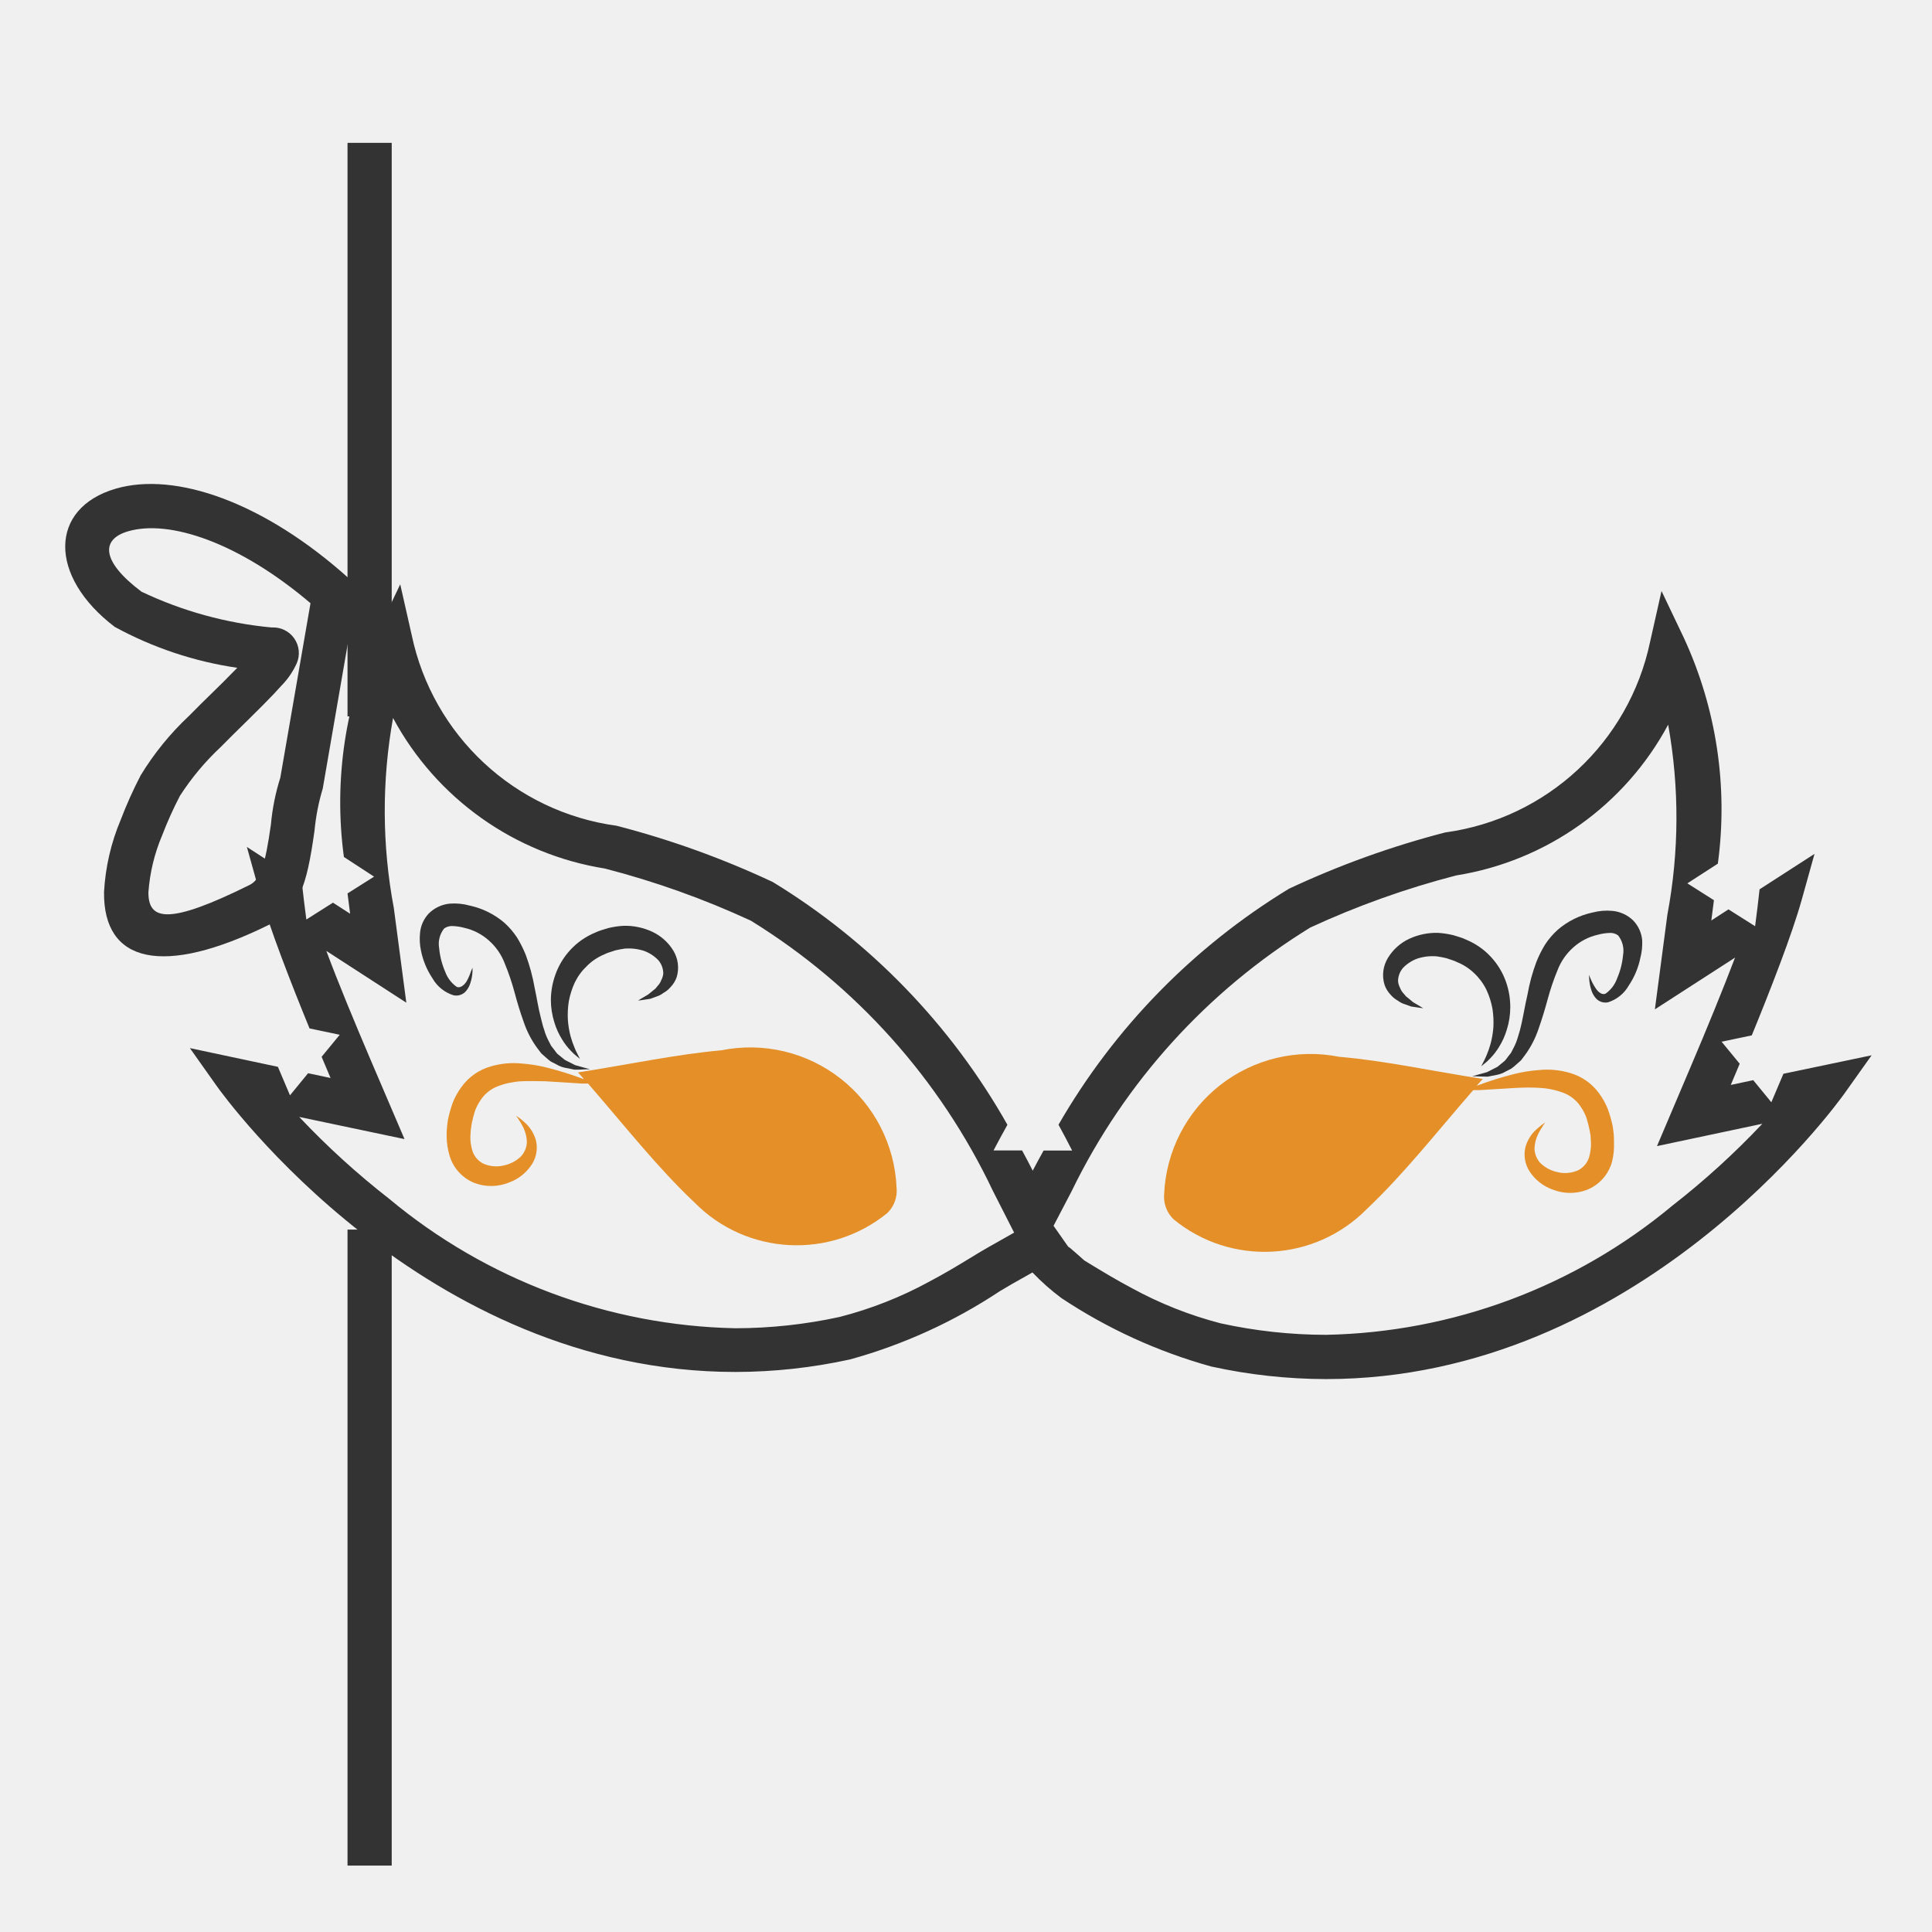
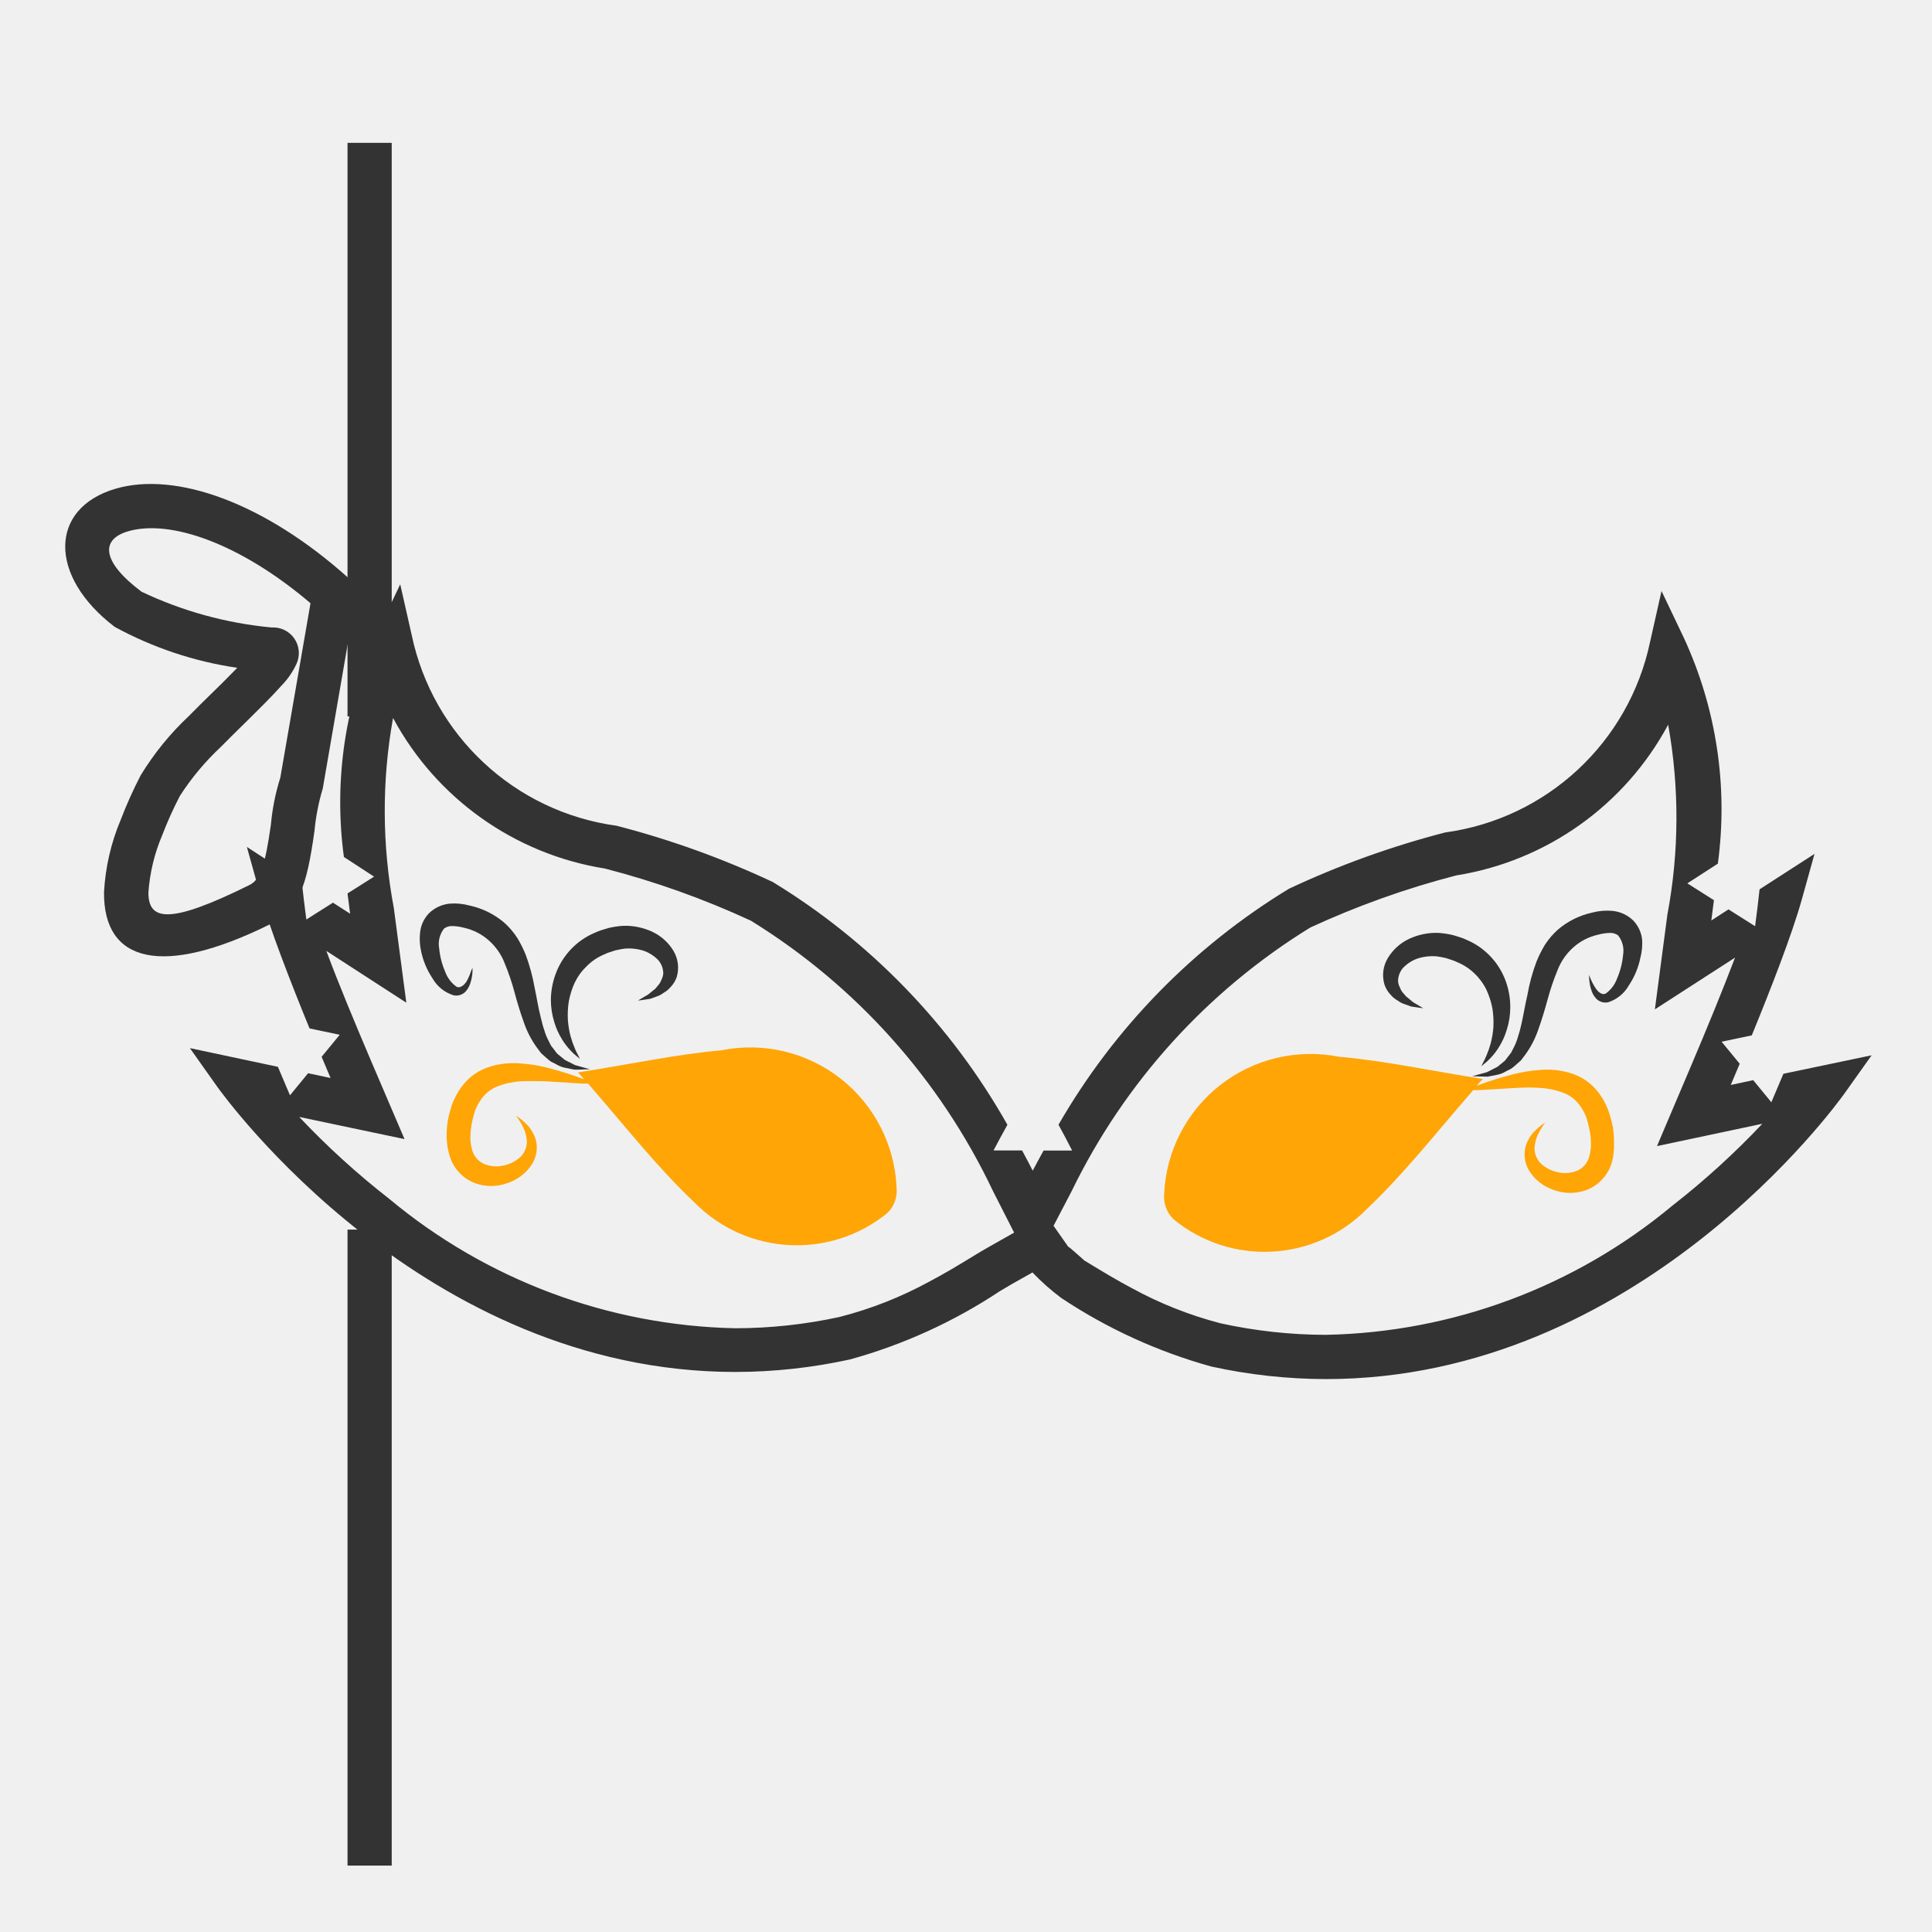
<svg xmlns="http://www.w3.org/2000/svg" width="32" height="32" viewBox="0 0 32 32">
  <rect width="32" height="32" fill="#fff" opacity="0" />
  <g transform="translate(1 2)">
    <path d="M4.756.366h.732v9.5H4.756Z" fill="#333" />
    <path d="M4.756,18.366h.732V28.9H4.756Z" fill="#333" />
    <path d="M.9,8.383C-.2,7.547-.192,6.417.917,6.094c.992-.289,2.461.228,3.857,1.482l.15.135-.034.2-.544,3.149a3.6,3.6,0,0,0-.137.7c-.131.941-.26,1.312-.753,1.557C1.7,14.183.71,13.953.723,12.775A3.584,3.584,0,0,1,1,11.577a7.053,7.053,0,0,1,.33-.735,4.679,4.679,0,0,1,.8-.984l.188-.189c.3-.291.482-.474.612-.608A6.063,6.063,0,0,1,.9,8.383ZM1.122,6.8c-.45.131-.453.492.221,1A6.4,6.4,0,0,0,3.5,8.393a.425.425,0,0,1,.415.593,1.269,1.269,0,0,1-.254.371c-.152.172-.363.382-.82.83l-.182.183a4.272,4.272,0,0,0-.679.812,6.349,6.349,0,0,0-.295.656,2.952,2.952,0,0,0-.227.944c0,.464.332.542,1.675-.124.178-.088.259-.324.354-1a3.679,3.679,0,0,1,.156-.778l.5-2.889C2.961,6.986,1.806,6.6,1.122,6.8Z" fill="#333" />
    <path d="M26.445,16.983l.552-1.3c.28-.658.536-1.285.741-1.822l-1.328.857.207-1.568a8.691,8.691,0,0,0,.013-3.147A4.853,4.853,0,0,1,23.119,12.5a14.288,14.288,0,0,0-2.417.863,10.529,10.529,0,0,0-3.952,4.366l-.3.574.249.355c-.037-.052.252.214.262.22.358.219.539.326.783.456a6.414,6.414,0,0,0,1.472.584,8.188,8.188,0,0,0,1.746.191A9.251,9.251,0,0,0,26.7,17.969a13.222,13.222,0,0,0,1.49-1.356Zm-11,.741a10.591,10.591,0,0,0-4.009-4.475,14.261,14.261,0,0,0-2.416-.863,4.853,4.853,0,0,1-3.51-2.494,8.683,8.683,0,0,0,.013,3.148l.207,1.568L4.405,13.75c.2.536.46,1.162.741,1.822L5.7,16.867,3.956,16.5a13.2,13.2,0,0,0,1.49,1.356A9.252,9.252,0,0,0,11.179,20a8.149,8.149,0,0,0,1.727-.187,6.425,6.425,0,0,0,1.491-.588c.245-.13.426-.237.782-.455.11-.068.3-.174.567-.325l.051-.029ZM30,15.479l-.443.623c-.137.194-3.426,4.74-8.594,4.74a8.929,8.929,0,0,1-1.9-.208A8.655,8.655,0,0,1,16.58,19.5a3.8,3.8,0,0,1-.479-.424q-.392.218-.539.309a8.654,8.654,0,0,1-2.481,1.131,8.912,8.912,0,0,1-1.9.208c-5.168,0-8.457-4.546-8.594-4.74l-.442-.624,1.458.31q.1.232.2.472l.3-.366.372.079-.148-.351.3-.365-.5-.105c-.312-.762-.666-1.672-.827-2.249l-.211-.757L4,12.619q.032.294.074.611l.441-.279.284.183q-.022-.169-.043-.336l.44-.278-.5-.326a6.753,6.753,0,0,1,.562-3.738l.371-.778.19.84a4.022,4.022,0,0,0,3.394,3.159,14.819,14.819,0,0,1,2.587.932,11.1,11.1,0,0,1,3.886,4.021q-.118.211-.23.425l.473,0c.064.118.123.23.176.335.055-.105.115-.216.18-.333l.473,0q-.109-.215-.226-.428a11,11,0,0,1,3.818-3.909,14.828,14.828,0,0,1,2.587-.932,4.022,4.022,0,0,0,3.394-3.159l.189-.84.371.778a6.756,6.756,0,0,1,.562,3.738l-.505.326.44.279q-.02.167-.043.336l.284-.184.441.279c.028-.212.053-.415.074-.611l.91-.587-.211.757c-.161.577-.516,1.487-.828,2.249l-.5.105.3.365-.148.351.372-.079.3.366q.1-.24.2-.472Z" fill="#333" />
    <path d="M8.2,14.14a1.188,1.188,0,0,1,.247-.407,1.16,1.16,0,0,1,.406-.284l.058-.025c.034-.014.039-.013.059-.02l.1-.031a1.422,1.422,0,0,1,.256-.039,1.065,1.065,0,0,1,.48.1.811.811,0,0,1,.348.314.545.545,0,0,1,.055.434.45.45,0,0,1-.1.165.441.441,0,0,1-.122.1.37.37,0,0,1-.119.061l-.1.036c-.13.022-.2.028-.2.028s.063-.04.168-.1l.077-.063.043-.034.035-.044a.272.272,0,0,0,.063-.1.291.291,0,0,0,.032-.108.341.341,0,0,0-.08-.217.627.627,0,0,0-.24-.157.826.826,0,0,0-.319-.037,1.524,1.524,0,0,0-.158.03l-.1.033a.243.243,0,0,0-.041.015l-.04.018A.879.879,0,0,0,8.721,14a.94.94,0,0,0-.2.272,1.3,1.3,0,0,0-.1.315,1.44,1.44,0,0,0-.015.308,1.491,1.491,0,0,0,.044.267,1.527,1.527,0,0,0,.07.2c.021.057.05.1.063.131l.023.046-.04-.033a.812.812,0,0,1-.11-.1,1.047,1.047,0,0,1-.145-.188,1.158,1.158,0,0,1-.129-.284,1.254,1.254,0,0,1-.058-.373A1.273,1.273,0,0,1,8.2,14.14Z" fill="#333" />
    <path d="M6.164,14.205a1.278,1.278,0,0,1-.191-.458.946.946,0,0,1-.016-.292.54.54,0,0,1,.146-.326.569.569,0,0,1,.347-.162A.948.948,0,0,1,6.782,13a1.3,1.3,0,0,1,.572.284,1.249,1.249,0,0,1,.214.251,1.951,1.951,0,0,1,.139.278,3.1,3.1,0,0,1,.148.546c.037.173.061.337.1.486.02.072.033.147.058.21a.9.9,0,0,0,.073.184l.042.082.053.068a.643.643,0,0,0,.051.066l.061.049.058.048c.02.014.042.021.061.032l.114.058.248.069-.067,0c-.044,0-.109.009-.191.006l-.141-.028a.455.455,0,0,1-.162-.061l-.087-.044a.794.794,0,0,1-.08-.065l-.082-.073-.068-.09a1.578,1.578,0,0,1-.222-.43c-.057-.158-.107-.322-.151-.488a3.883,3.883,0,0,0-.163-.481.965.965,0,0,0-.263-.38.911.911,0,0,0-.406-.209.836.836,0,0,0-.205-.03.22.22,0,0,0-.13.041.41.41,0,0,0-.082.328,1.28,1.28,0,0,0,.1.389.522.522,0,0,0,.184.245c.055.036.129-.02.17-.086A.885.885,0,0,0,6.8,14.09l.026-.062s0,.023,0,.067a.732.732,0,0,1-.037.193.368.368,0,0,1-.077.135.213.213,0,0,1-.2.062A.608.608,0,0,1,6.164,14.205Z" fill="#333" />
-     <path d="M13.7,18.089a2.376,2.376,0,0,1-3.193-.168c-.613-.579-1.14-1.251-1.767-1.974l-.1,0-.611-.038c-.123,0-.257-.007-.391,0a1.294,1.294,0,0,0-.391.082.593.593,0,0,0-.288.232.79.79,0,0,0-.092.177,2,2,0,0,0-.052.2c-.006.041-.015.086-.018.122l-.006.1a.716.716,0,0,0,.023.2.362.362,0,0,0,.188.25.529.529,0,0,0,.337.033.589.589,0,0,0,.288-.149.367.367,0,0,0,.1-.246.612.612,0,0,0-.058-.233,1.234,1.234,0,0,0-.085-.146l-.035-.051a1.148,1.148,0,0,1,.185.153.625.625,0,0,1,.143.256.512.512,0,0,1-.07.4.759.759,0,0,1-.384.3.783.783,0,0,1-.558.007.7.7,0,0,1-.422-.466,1.147,1.147,0,0,1-.045-.3c0-.05,0-.1.005-.153s.011-.086.016-.129a2.131,2.131,0,0,1,.08-.285A1.188,1.188,0,0,1,6.646,16a.9.9,0,0,1,.483-.337,1.333,1.333,0,0,1,.508-.048,2.415,2.415,0,0,1,.423.068,5.718,5.718,0,0,1,.593.185l.02.007c-.033-.038-.064-.075-.1-.112.9-.142,1.633-.3,2.377-.367a2.425,2.425,0,0,1,2.9,2.274A.516.516,0,0,1,13.7,18.089Z" fill="#e48f27" />
+     <path d="M13.7,18.089a2.376,2.376,0,0,1-3.193-.168c-.613-.579-1.14-1.251-1.767-1.974l-.1,0-.611-.038c-.123,0-.257-.007-.391,0a1.294,1.294,0,0,0-.391.082.593.593,0,0,0-.288.232.79.79,0,0,0-.092.177,2,2,0,0,0-.052.2c-.006.041-.015.086-.018.122l-.006.1a.716.716,0,0,0,.023.2.362.362,0,0,0,.188.25.529.529,0,0,0,.337.033.589.589,0,0,0,.288-.149.367.367,0,0,0,.1-.246.612.612,0,0,0-.058-.233,1.234,1.234,0,0,0-.085-.146l-.035-.051a1.148,1.148,0,0,1,.185.153.625.625,0,0,1,.143.256.512.512,0,0,1-.07.4.759.759,0,0,1-.384.3.783.783,0,0,1-.558.007.7.7,0,0,1-.422-.466,1.147,1.147,0,0,1-.045-.3c0-.05,0-.1.005-.153s.011-.086.016-.129a2.131,2.131,0,0,1,.08-.285A1.188,1.188,0,0,1,6.646,16a.9.9,0,0,1,.483-.337,1.333,1.333,0,0,1,.508-.048,2.415,2.415,0,0,1,.423.068,5.718,5.718,0,0,1,.593.185l.02.007c-.033-.038-.064-.075-.1-.112.9-.142,1.633-.3,2.377-.367a2.425,2.425,0,0,1,2.9,2.274A.516.516,0,0,1,13.7,18.089Z" fill="#ffa506" />
    <path d="M21.989,13.865a.816.816,0,0,1,.349-.314,1.066,1.066,0,0,1,.479-.1,1.439,1.439,0,0,1,.256.039l.1.031a.563.563,0,0,1,.059.02l.057.025a1.16,1.16,0,0,1,.406.284,1.182,1.182,0,0,1,.247.407,1.262,1.262,0,0,1,.073.426,1.231,1.231,0,0,1-.058.373,1.141,1.141,0,0,1-.128.284,1.048,1.048,0,0,1-.145.188.766.766,0,0,1-.11.1l-.04.033.023-.046a1.388,1.388,0,0,0,.063-.131,1.486,1.486,0,0,0,.07-.2,1.54,1.54,0,0,0,.045-.267,1.5,1.5,0,0,0-.015-.308,1.3,1.3,0,0,0-.1-.315.945.945,0,0,0-.2-.272.881.881,0,0,0-.286-.186l-.039-.018a.383.383,0,0,0-.041-.015l-.1-.033a1.47,1.47,0,0,0-.159-.03.824.824,0,0,0-.319.037.625.625,0,0,0-.24.157.342.342,0,0,0-.08.217.289.289,0,0,0,.032.108.283.283,0,0,0,.063.1l.036.043.042.034.076.063c.1.061.168.1.168.1s-.07-.007-.2-.028l-.1-.036a.366.366,0,0,1-.119-.06.434.434,0,0,1-.122-.1.45.45,0,0,1-.1-.165A.545.545,0,0,1,21.989,13.865Z" fill="#333" />
-     <path d="M25.7,17.244a.7.7,0,0,1-.422.466.784.784,0,0,1-.558-.006.759.759,0,0,1-.384-.3A.518.518,0,0,1,24.266,17a.622.622,0,0,1,.143-.256,1.156,1.156,0,0,1,.185-.153l-.035.051a1.212,1.212,0,0,0-.085.146.611.611,0,0,0-.058.233.368.368,0,0,0,.1.246.591.591,0,0,0,.288.149.531.531,0,0,0,.336-.033.361.361,0,0,0,.189-.25.766.766,0,0,0,.023-.2l-.006-.1c0-.036-.013-.082-.019-.123a2,2,0,0,0-.052-.2.776.776,0,0,0-.092-.177.592.592,0,0,0-.288-.232,1.291,1.291,0,0,0-.391-.082c-.134-.01-.268-.006-.392,0l-.611.037-.1,0c-.627.722-1.154,1.395-1.767,1.974a2.377,2.377,0,0,1-3.193.168.516.516,0,0,1-.159-.42,2.426,2.426,0,0,1,2.9-2.274c.744.064,1.478.225,2.377.367l-.1.112.02-.007a5.765,5.765,0,0,1,.593-.185,2.408,2.408,0,0,1,.423-.068,1.323,1.323,0,0,1,.507.048.9.9,0,0,1,.483.337,1.17,1.17,0,0,1,.146.263,2.1,2.1,0,0,1,.081.285c.005.043.012.081.016.128s.005.1.005.153A1.13,1.13,0,0,1,25.7,17.244Z" fill="#e48f27" />
+     <path d="M25.7,17.244a.7.7,0,0,1-.422.466.784.784,0,0,1-.558-.006.759.759,0,0,1-.384-.3A.518.518,0,0,1,24.266,17a.622.622,0,0,1,.143-.256,1.156,1.156,0,0,1,.185-.153l-.035.051a1.212,1.212,0,0,0-.085.146.611.611,0,0,0-.058.233.368.368,0,0,0,.1.246.591.591,0,0,0,.288.149.531.531,0,0,0,.336-.033.361.361,0,0,0,.189-.25.766.766,0,0,0,.023-.2l-.006-.1c0-.036-.013-.082-.019-.123a2,2,0,0,0-.052-.2.776.776,0,0,0-.092-.177.592.592,0,0,0-.288-.232,1.291,1.291,0,0,0-.391-.082c-.134-.01-.268-.006-.392,0l-.611.037-.1,0c-.627.722-1.154,1.395-1.767,1.974a2.377,2.377,0,0,1-3.193.168.516.516,0,0,1-.159-.42,2.426,2.426,0,0,1,2.9-2.274c.744.064,1.478.225,2.377.367l-.1.112.02-.007a5.765,5.765,0,0,1,.593-.185,2.408,2.408,0,0,1,.423-.068,1.323,1.323,0,0,1,.507.048.9.9,0,0,1,.483.337,1.17,1.17,0,0,1,.146.263,2.1,2.1,0,0,1,.081.285c.005.043.012.081.016.128s.005.1.005.153A1.13,1.13,0,0,1,25.7,17.244Z" fill="#ffa506" />
    <path d="M26.17,13.863a1.28,1.28,0,0,1-.191.458.606.606,0,0,1-.343.28.212.212,0,0,1-.2-.063.361.361,0,0,1-.077-.134.73.73,0,0,1-.037-.193c0-.044-.005-.067-.005-.067l.026.062a.88.88,0,0,0,.086.162c.041.066.115.122.17.086a.52.52,0,0,0,.184-.245,1.275,1.275,0,0,0,.1-.389.411.411,0,0,0-.082-.327.217.217,0,0,0-.13-.041.842.842,0,0,0-.205.03.91.91,0,0,0-.406.209.969.969,0,0,0-.263.38,3.945,3.945,0,0,0-.163.481c-.045.166-.095.331-.151.489a1.576,1.576,0,0,1-.222.431l-.068.09-.082.073a.759.759,0,0,1-.08.065l-.086.044a.461.461,0,0,1-.163.061l-.142.028c-.082,0-.146-.005-.191-.006l-.067,0,.248-.069.113-.058c.02-.011.041-.018.062-.032l.058-.048.061-.05a.7.7,0,0,0,.051-.065c.017-.022.035-.045.053-.068l.042-.082a.911.911,0,0,0,.073-.184,2.074,2.074,0,0,0,.057-.211c.034-.149.059-.312.1-.486a3.038,3.038,0,0,1,.149-.546,1.913,1.913,0,0,1,.139-.278,1.251,1.251,0,0,1,.214-.251,1.3,1.3,0,0,1,.572-.284.953.953,0,0,1,.333-.028.571.571,0,0,1,.347.162.541.541,0,0,1,.146.326A.974.974,0,0,1,26.17,13.863Z" fill="#333" />
  </g>
</svg>
